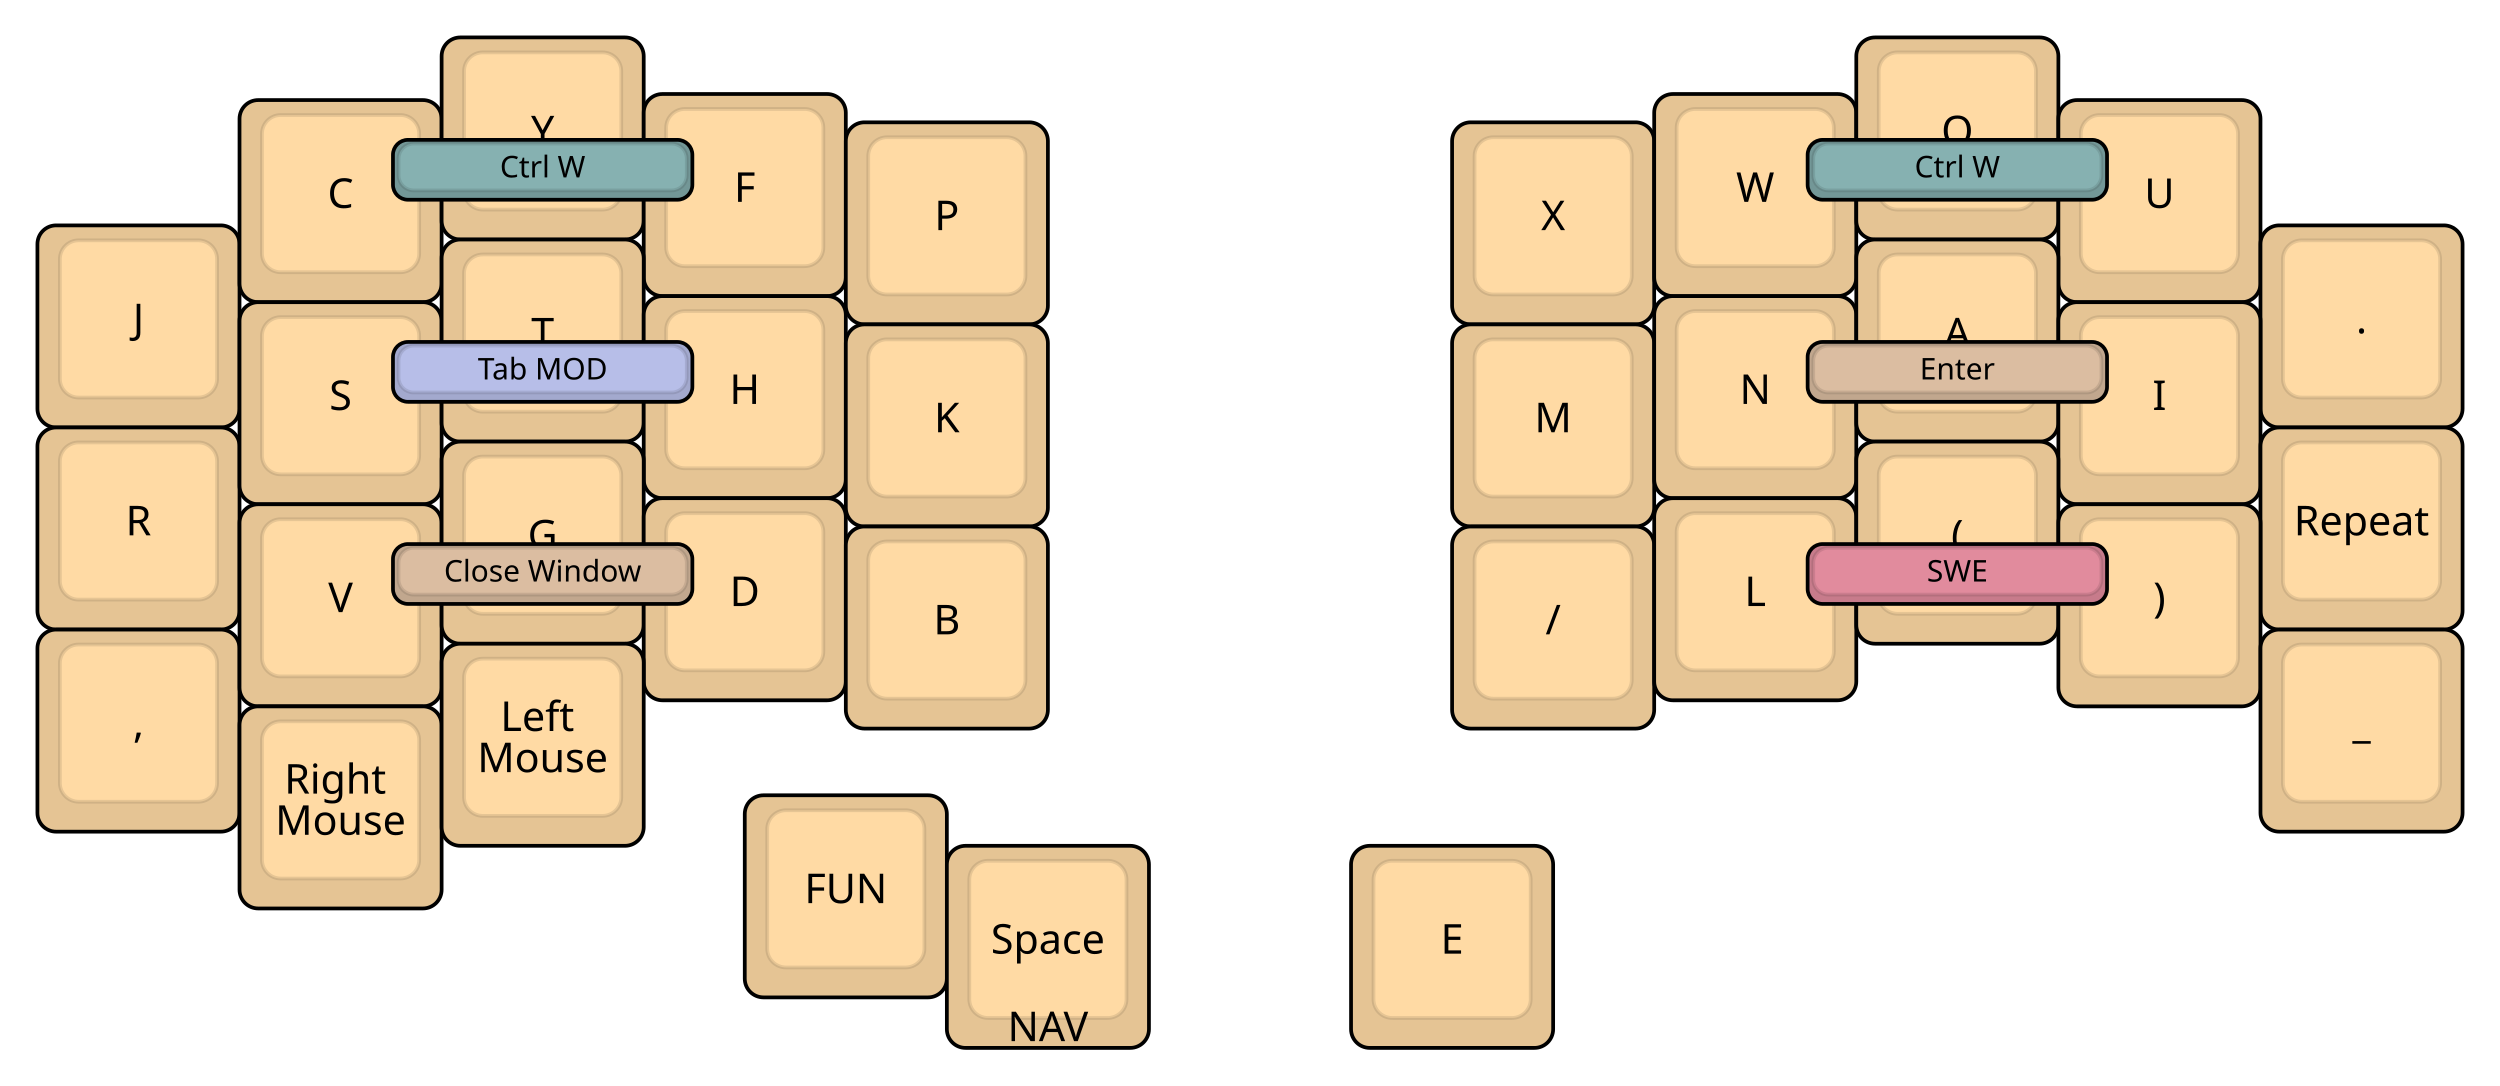
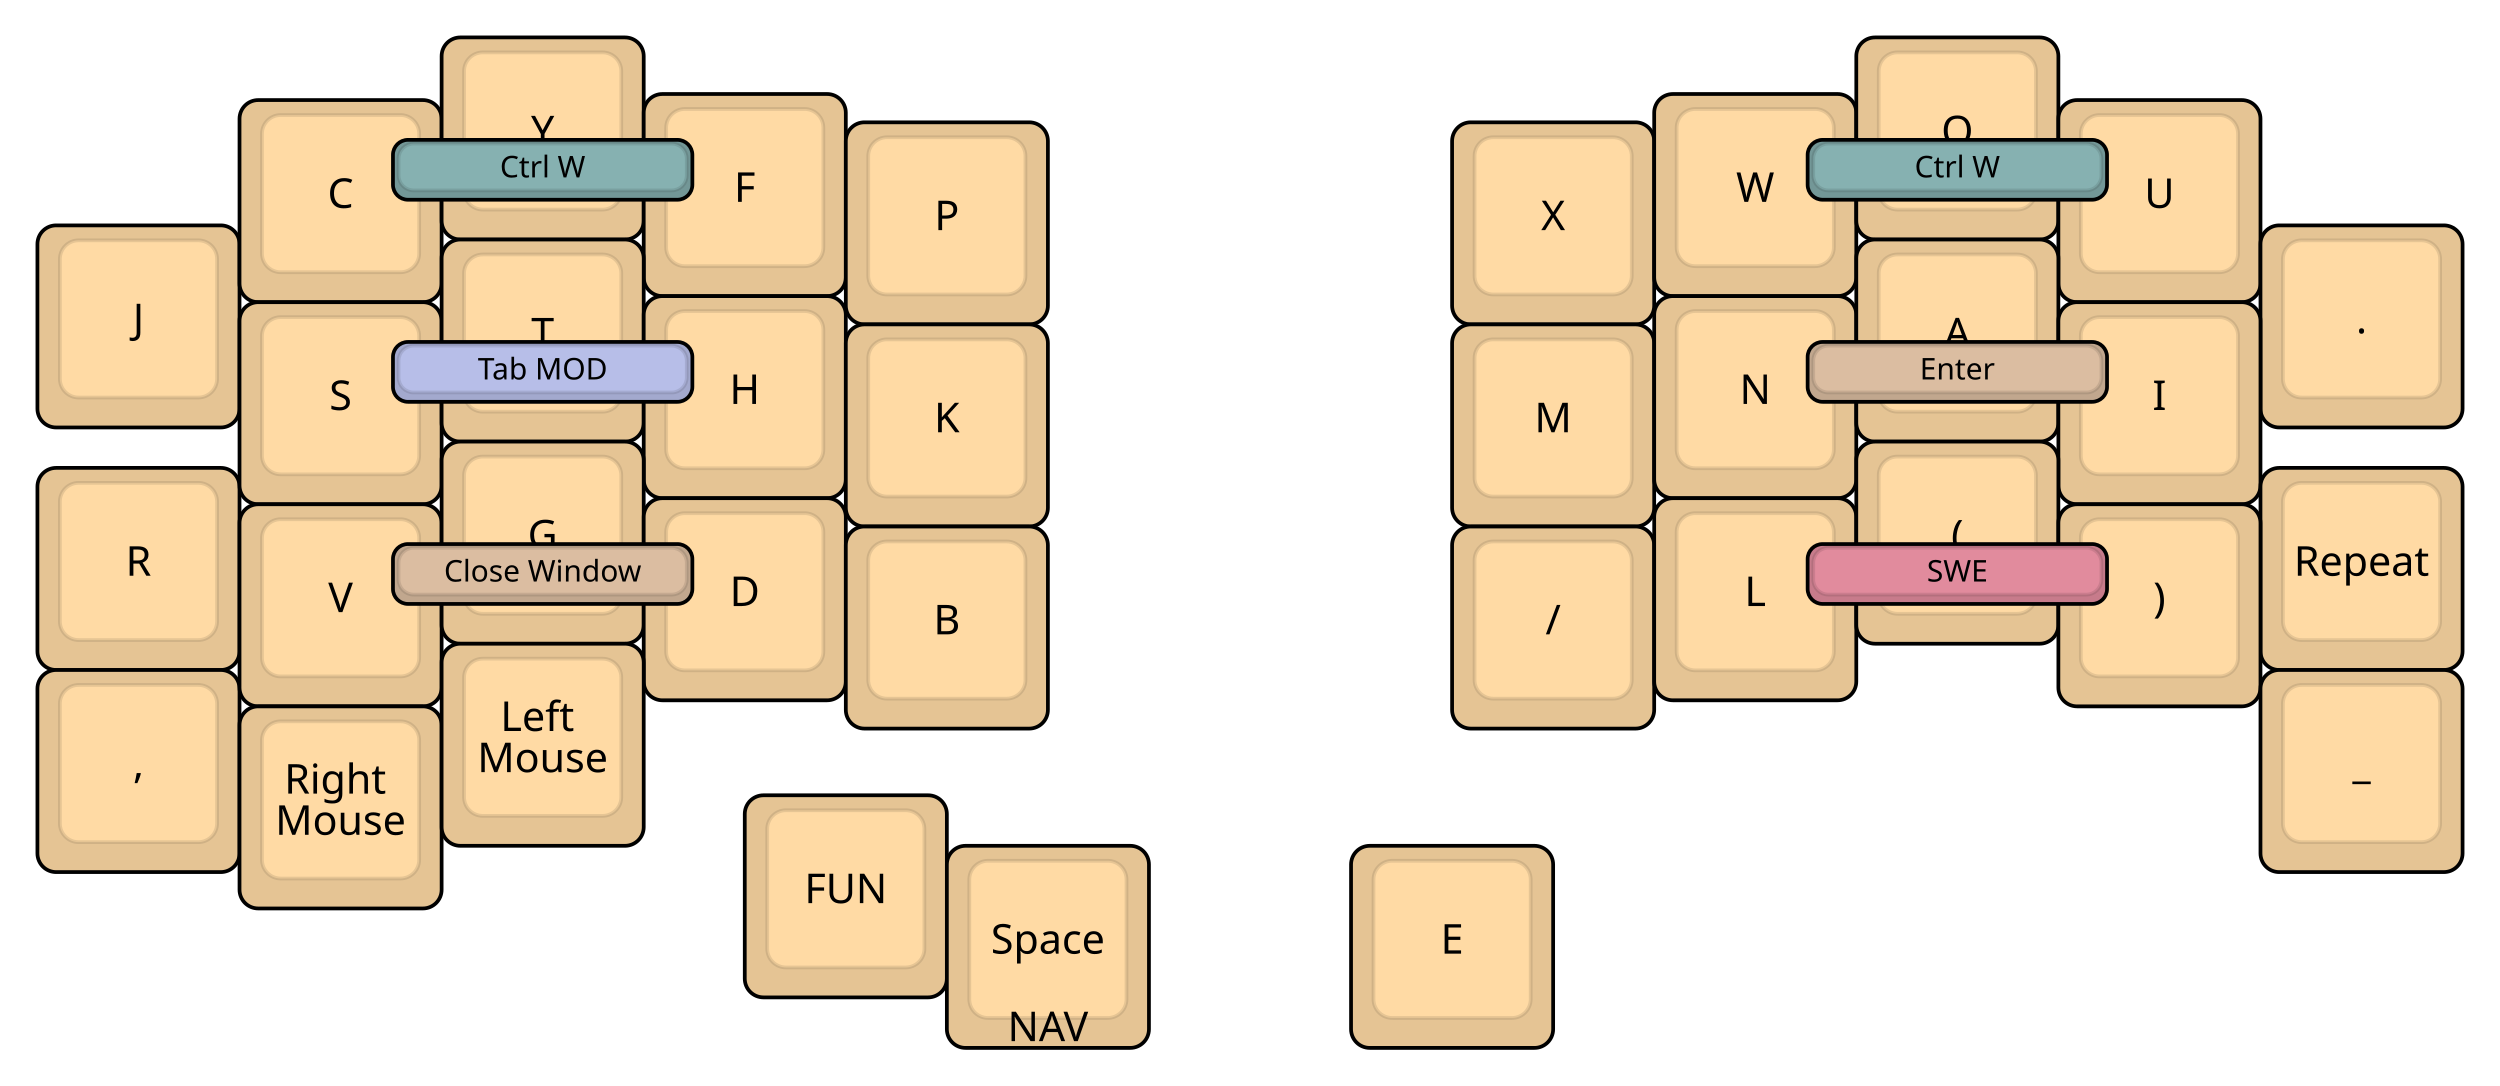
<svg xmlns="http://www.w3.org/2000/svg" width="668px" height="290x" viewBox="0 0 668 290">
  <style type="text/css">
    .keycap .border { stroke: black; stroke-width: 1; }
    .keycap .inner.border { stroke: rgba(0,0,0,.1); }
    .keycap { font-family: sans-serif; font-size: 11px}
    .combos .keycap { font-size: 8px}
  </style>
  <g class="keycap combo_background">
    <rect x="10" y="60.22" width="54" height="54" rx="5" fill="#e5c494" class="outer border" />
    <rect x="16" y="64.22" width="42" height="42" rx="5" fill="#ffdaa4" class="inner border" />
    <text x="37" y="85.22" text-anchor="middle" dominant-baseline="middle" class="main">
      <tspan x="37" dy="0">J</tspan>
    </text>
  </g>
  <g class="keycap combo_background">
    <rect x="64" y="26.74" width="54" height="54" rx="5" fill="#e5c494" class="outer border" />
    <rect x="70" y="30.74" width="42" height="42" rx="5" fill="#ffdaa4" class="inner border" />
    <text x="91" y="51.74" text-anchor="middle" dominant-baseline="middle" class="main">
      <tspan x="91" dy="0">C</tspan>
    </text>
  </g>
  <g class="keycap combo_background">
    <rect x="118" y="10" width="54" height="54" rx="5" fill="#e5c494" class="outer border" />
    <rect x="124" y="14" width="42" height="42" rx="5" fill="#ffdaa4" class="inner border" />
    <text x="145" y="35" text-anchor="middle" dominant-baseline="middle" class="main">
      <tspan x="145" dy="0">Y</tspan>
    </text>
  </g>
  <g class="keycap combo_background">
    <rect x="172" y="25.12" width="54" height="54" rx="5" fill="#e5c494" class="outer border" />
    <rect x="178" y="29.12" width="42" height="42" rx="5" fill="#ffdaa4" class="inner border" />
    <text x="199" y="50.12" text-anchor="middle" dominant-baseline="middle" class="main">
      <tspan x="199" dy="0">F</tspan>
    </text>
  </g>
  <g class="keycap combo_background">
    <rect x="226" y="32.68" width="54" height="54" rx="5" fill="#e5c494" class="outer border" />
    <rect x="232" y="36.68" width="42" height="42" rx="5" fill="#ffdaa4" class="inner border" />
    <text x="253" y="57.68" text-anchor="middle" dominant-baseline="middle" class="main">
      <tspan x="253" dy="0">P</tspan>
    </text>
  </g>
  <g class="keycap combo_background">
    <rect x="388" y="32.68" width="54" height="54" rx="5" fill="#e5c494" class="outer border" />
    <rect x="394" y="36.68" width="42" height="42" rx="5" fill="#ffdaa4" class="inner border" />
    <text x="415" y="57.68" text-anchor="middle" dominant-baseline="middle" class="main">
      <tspan x="415" dy="0">X</tspan>
    </text>
  </g>
  <g class="keycap combo_background">
    <rect x="442" y="25.12" width="54" height="54" rx="5" fill="#e5c494" class="outer border" />
    <rect x="448" y="29.12" width="42" height="42" rx="5" fill="#ffdaa4" class="inner border" />
    <text x="469" y="50.12" text-anchor="middle" dominant-baseline="middle" class="main">
      <tspan x="469" dy="0">W</tspan>
    </text>
  </g>
  <g class="keycap combo_background">
    <rect x="496" y="10" width="54" height="54" rx="5" fill="#e5c494" class="outer border" />
    <rect x="502" y="14" width="42" height="42" rx="5" fill="#ffdaa4" class="inner border" />
    <text x="523" y="35" text-anchor="middle" dominant-baseline="middle" class="main">
      <tspan x="523" dy="0">O</tspan>
    </text>
  </g>
  <g class="keycap combo_background">
    <rect x="550" y="26.74" width="54" height="54" rx="5" fill="#e5c494" class="outer border" />
    <rect x="556" y="30.74" width="42" height="42" rx="5" fill="#ffdaa4" class="inner border" />
    <text x="577" y="51.74" text-anchor="middle" dominant-baseline="middle" class="main">
      <tspan x="577" dy="0">U</tspan>
    </text>
  </g>
  <g class="keycap combo_background">
    <rect x="604" y="60.22" width="54" height="54" rx="5" fill="#e5c494" class="outer border" />
    <rect x="610" y="64.22" width="42" height="42" rx="5" fill="#ffdaa4" class="inner border" />
    <text x="631" y="85.22" text-anchor="middle" dominant-baseline="middle" class="main">
      <tspan x="631" dy="0">.</tspan>
    </text>
  </g>
  <g class="keycap combo_background">
-     <rect x="10" y="114.22" width="54" height="54" rx="5" fill="#e5c494" class="outer border" />
-     <rect x="16" y="118.22" width="42" height="42" rx="5" fill="#ffdaa4" class="inner border" />
-     <text x="37" y="139.22" text-anchor="middle" dominant-baseline="middle" class="main">
+     <rect x="10" y="125.02" width="54" height="54" rx="5" fill="#e5c494" class="outer border" />
+     <rect x="16" y="129.02" width="42" height="42" rx="5" fill="#ffdaa4" class="inner border" />
+     <text x="37" y="150.02" text-anchor="middle" dominant-baseline="middle" class="main">
      <tspan x="37" dy="0">R</tspan>
    </text>
  </g>
  <g class="keycap combo_background">
    <rect x="64" y="80.74" width="54" height="54" rx="5" fill="#e5c494" class="outer border" />
    <rect x="70" y="84.74" width="42" height="42" rx="5" fill="#ffdaa4" class="inner border" />
    <text x="91" y="105.74" text-anchor="middle" dominant-baseline="middle" class="main">
      <tspan x="91" dy="0">S</tspan>
    </text>
  </g>
  <g class="keycap combo_background">
    <rect x="118" y="64" width="54" height="54" rx="5" fill="#e5c494" class="outer border" />
    <rect x="124" y="68" width="42" height="42" rx="5" fill="#ffdaa4" class="inner border" />
    <text x="145" y="89" text-anchor="middle" dominant-baseline="middle" class="main">
      <tspan x="145" dy="0">T</tspan>
    </text>
  </g>
  <g class="keycap combo_background">
    <rect x="172" y="79.12" width="54" height="54" rx="5" fill="#e5c494" class="outer border" />
    <rect x="178" y="83.12" width="42" height="42" rx="5" fill="#ffdaa4" class="inner border" />
    <text x="199" y="104.12" text-anchor="middle" dominant-baseline="middle" class="main">
      <tspan x="199" dy="0">H</tspan>
    </text>
  </g>
  <g class="keycap combo_background">
    <rect x="226" y="86.68" width="54" height="54" rx="5" fill="#e5c494" class="outer border" />
    <rect x="232" y="90.68" width="42" height="42" rx="5" fill="#ffdaa4" class="inner border" />
    <text x="253" y="111.68" text-anchor="middle" dominant-baseline="middle" class="main">
      <tspan x="253" dy="0">K</tspan>
    </text>
  </g>
  <g class="keycap combo_background">
    <rect x="388" y="86.68" width="54" height="54" rx="5" fill="#e5c494" class="outer border" />
    <rect x="394" y="90.68" width="42" height="42" rx="5" fill="#ffdaa4" class="inner border" />
    <text x="415" y="111.68" text-anchor="middle" dominant-baseline="middle" class="main">
      <tspan x="415" dy="0">M</tspan>
    </text>
  </g>
  <g class="keycap combo_background">
    <rect x="442" y="79.12" width="54" height="54" rx="5" fill="#e5c494" class="outer border" />
    <rect x="448" y="83.12" width="42" height="42" rx="5" fill="#ffdaa4" class="inner border" />
    <text x="469" y="104.12" text-anchor="middle" dominant-baseline="middle" class="main">
      <tspan x="469" dy="0">N</tspan>
    </text>
  </g>
  <g class="keycap combo_background">
    <rect x="496" y="64" width="54" height="54" rx="5" fill="#e5c494" class="outer border" />
    <rect x="502" y="68" width="42" height="42" rx="5" fill="#ffdaa4" class="inner border" />
    <text x="523" y="89" text-anchor="middle" dominant-baseline="middle" class="main">
      <tspan x="523" dy="0">A</tspan>
    </text>
  </g>
  <g class="keycap combo_background">
    <rect x="550" y="80.74" width="54" height="54" rx="5" fill="#e5c494" class="outer border" />
    <rect x="556" y="84.74" width="42" height="42" rx="5" fill="#ffdaa4" class="inner border" />
    <text x="577" y="105.74" text-anchor="middle" dominant-baseline="middle" class="main">
      <tspan x="577" dy="0">I</tspan>
    </text>
  </g>
  <g class="keycap combo_background">
-     <rect x="604" y="114.22" width="54" height="54" rx="5" fill="#e5c494" class="outer border" />
-     <rect x="610" y="118.22" width="42" height="42" rx="5" fill="#ffdaa4" class="inner border" />
-     <text x="631" y="139.22" text-anchor="middle" dominant-baseline="middle" class="main">
+     <rect x="604" y="125.02" width="54" height="54" rx="5" fill="#e5c494" class="outer border" />
+     <rect x="610" y="129.02" width="42" height="42" rx="5" fill="#ffdaa4" class="inner border" />
+     <text x="631" y="150.02" text-anchor="middle" dominant-baseline="middle" class="main">
      <tspan x="631" dy="0">Repeat</tspan>
    </text>
  </g>
  <g class="keycap combo_background">
-     <rect x="10" y="168.22" width="54" height="54" rx="5" fill="#e5c494" class="outer border" />
-     <rect x="16" y="172.22" width="42" height="42" rx="5" fill="#ffdaa4" class="inner border" />
-     <text x="37" y="193.22" text-anchor="middle" dominant-baseline="middle" class="main">
+     <rect x="10" y="179.02" width="54" height="54" rx="5" fill="#e5c494" class="outer border" />
+     <rect x="16" y="183.02" width="42" height="42" rx="5" fill="#ffdaa4" class="inner border" />
+     <text x="37" y="204.02" text-anchor="middle" dominant-baseline="middle" class="main">
      <tspan x="37" dy="0">,</tspan>
    </text>
  </g>
  <g class="keycap combo_background">
    <rect x="64" y="134.74" width="54" height="54" rx="5" fill="#e5c494" class="outer border" />
    <rect x="70" y="138.74" width="42" height="42" rx="5" fill="#ffdaa4" class="inner border" />
    <text x="91" y="159.74" text-anchor="middle" dominant-baseline="middle" class="main">
      <tspan x="91" dy="0">V</tspan>
    </text>
  </g>
  <g class="keycap combo_background">
    <rect x="118" y="118" width="54" height="54" rx="5" fill="#e5c494" class="outer border" />
    <rect x="124" y="122" width="42" height="42" rx="5" fill="#ffdaa4" class="inner border" />
    <text x="145" y="143" text-anchor="middle" dominant-baseline="middle" class="main">
      <tspan x="145" dy="0">G</tspan>
    </text>
  </g>
  <g class="keycap combo_background">
    <rect x="172" y="133.12" width="54" height="54" rx="5" fill="#e5c494" class="outer border" />
    <rect x="178" y="137.12" width="42" height="42" rx="5" fill="#ffdaa4" class="inner border" />
    <text x="199" y="158.12" text-anchor="middle" dominant-baseline="middle" class="main">
      <tspan x="199" dy="0">D</tspan>
    </text>
  </g>
  <g class="keycap combo_background">
    <rect x="226" y="140.68" width="54" height="54" rx="5" fill="#e5c494" class="outer border" />
    <rect x="232" y="144.68" width="42" height="42" rx="5" fill="#ffdaa4" class="inner border" />
    <text x="253" y="165.68" text-anchor="middle" dominant-baseline="middle" class="main">
      <tspan x="253" dy="0">B</tspan>
    </text>
  </g>
  <g class="keycap combo_background">
    <rect x="388" y="140.68" width="54" height="54" rx="5" fill="#e5c494" class="outer border" />
    <rect x="394" y="144.68" width="42" height="42" rx="5" fill="#ffdaa4" class="inner border" />
    <text x="415" y="165.68" text-anchor="middle" dominant-baseline="middle" class="main">
      <tspan x="415" dy="0">/</tspan>
    </text>
  </g>
  <g class="keycap combo_background">
    <rect x="442" y="133.12" width="54" height="54" rx="5" fill="#e5c494" class="outer border" />
    <rect x="448" y="137.12" width="42" height="42" rx="5" fill="#ffdaa4" class="inner border" />
    <text x="469" y="158.12" text-anchor="middle" dominant-baseline="middle" class="main">
      <tspan x="469" dy="0">L</tspan>
    </text>
  </g>
  <g class="keycap combo_background">
    <rect x="496" y="118" width="54" height="54" rx="5" fill="#e5c494" class="outer border" />
    <rect x="502" y="122" width="42" height="42" rx="5" fill="#ffdaa4" class="inner border" />
    <text x="523" y="143" text-anchor="middle" dominant-baseline="middle" class="main">
      <tspan x="523" dy="0">(</tspan>
    </text>
  </g>
  <g class="keycap combo_background">
    <rect x="550" y="134.74" width="54" height="54" rx="5" fill="#e5c494" class="outer border" />
    <rect x="556" y="138.74" width="42" height="42" rx="5" fill="#ffdaa4" class="inner border" />
    <text x="577" y="159.74" text-anchor="middle" dominant-baseline="middle" class="main">
      <tspan x="577" dy="0">)</tspan>
    </text>
  </g>
  <g class="keycap combo_background">
-     <rect x="604" y="168.22" width="54" height="54" rx="5" fill="#e5c494" class="outer border" />
-     <rect x="610" y="172.22" width="42" height="42" rx="5" fill="#ffdaa4" class="inner border" />
-     <text x="631" y="193.22" text-anchor="middle" dominant-baseline="middle" class="main">
+     <rect x="604" y="179.02" width="54" height="54" rx="5" fill="#e5c494" class="outer border" />
+     <rect x="610" y="183.02" width="42" height="42" rx="5" fill="#ffdaa4" class="inner border" />
+     <text x="631" y="204.02" text-anchor="middle" dominant-baseline="middle" class="main">
      <tspan x="631" dy="0">_</tspan>
    </text>
  </g>
  <g class="keycap combo_background">
    <rect x="64" y="188.74" width="54" height="54" rx="5" fill="#e5c494" class="outer border" />
    <rect x="70" y="192.74" width="42" height="42" rx="5" fill="#ffdaa4" class="inner border" />
    <text x="91" y="208.24" text-anchor="middle" dominant-baseline="middle" class="main">
      <tspan x="91" dy="0">Right</tspan>
      <tspan x="91" dy="11">Mouse</tspan>
    </text>
  </g>
  <g class="keycap combo_background">
    <rect x="118" y="172" width="54" height="54" rx="5" fill="#e5c494" class="outer border" />
    <rect x="124" y="176" width="42" height="42" rx="5" fill="#ffdaa4" class="inner border" />
    <text x="145" y="191.5" text-anchor="middle" dominant-baseline="middle" class="main">
      <tspan x="145" dy="0">Left</tspan>
      <tspan x="145" dy="11">Mouse</tspan>
    </text>
  </g>
  <g class="keycap combo_background">
    <rect x="199" y="212.5" width="54" height="54" rx="5" fill="#e5c494" class="outer border" />
    <rect x="205" y="216.5" width="42" height="42" rx="5" fill="#ffdaa4" class="inner border" />
    <text x="226" y="237.5" text-anchor="middle" dominant-baseline="middle" class="main">
      <tspan x="226" dy="0">FUN</tspan>
    </text>
  </g>
  <g class="keycap combo_background">
    <rect x="253" y="226" width="54" height="54" rx="5" fill="#e5c494" class="outer border" />
    <rect x="259" y="230" width="42" height="42" rx="5" fill="#ffdaa4" class="inner border" />
    <text x="280" y="251" text-anchor="middle" dominant-baseline="middle" class="main">
      <tspan x="280" dy="0">Space</tspan>
    </text>
    <text x="280" y="278.2" text-anchor="middle" class="sub">NAV</text>
  </g>
  <g class="keycap combo_background">
    <rect x="361" y="226" width="54" height="54" rx="5" fill="#e5c494" class="outer border" />
    <rect x="367" y="230" width="42" height="42" rx="5" fill="#ffdaa4" class="inner border" />
    <text x="388" y="251" text-anchor="middle" dominant-baseline="middle" class="main">
      <tspan x="388" dy="0">E</tspan>
    </text>
  </g>
  <g class="combos">
    <g class="keycap mod_implicit">
      <rect x="105" y="37.37" width="80" height="16" rx="4" fill="#739797" class="outer border" />
      <rect x="106.5" y="38.37" width="77" height="12.5" rx="4" fill="#86b1b1" class="inner border" />
      <text x="145" y="44.62" text-anchor="middle" dominant-baseline="middle" class="main">
        <tspan x="145" dy="0">Ctrl W</tspan>
      </text>
    </g>
    <g class="keycap mod_implicit">
      <rect x="483" y="37.37" width="80" height="16" rx="4" fill="#739797" class="outer border" />
      <rect x="484.5" y="38.37" width="77" height="12.5" rx="4" fill="#86b1b1" class="inner border" />
      <text x="523" y="44.62" text-anchor="middle" dominant-baseline="middle" class="main">
        <tspan x="523" dy="0">Ctrl W</tspan>
      </text>
    </g>
    <g class="keycap layer_down">
      <rect x="105" y="91.37" width="80" height="16" rx="4" fill="#a3a9ce" class="outer border" />
      <rect x="106.5" y="92.37" width="77" height="12.5" rx="4" fill="#b7bee8" class="inner border" />
      <text x="145" y="98.62" text-anchor="middle" dominant-baseline="middle" class="main">
        <tspan x="145" dy="0">Tab MOD</tspan>
      </text>
    </g>
    <g class="keycap default">
      <rect x="483" y="91.37" width="80" height="16" rx="4" fill="#c1a78e" class="outer border" />
      <rect x="484.5" y="92.37" width="77" height="12.5" rx="4" fill="#dbbda1" class="inner border" />
      <text x="523" y="98.62" text-anchor="middle" dominant-baseline="middle" class="main">
        <tspan x="523" dy="0">Enter</tspan>
      </text>
    </g>
    <g class="keycap default">
      <rect x="105" y="145.37" width="80" height="16" rx="4" fill="#c1a78e" class="outer border" />
      <rect x="106.5" y="146.37" width="77" height="12.5" rx="4" fill="#dbbda1" class="inner border" />
      <text x="145" y="152.62" text-anchor="middle" dominant-baseline="middle" class="main">
        <tspan x="145" dy="0">Close Window</tspan>
      </text>
    </g>
    <g class="keycap layer_toggle">
      <rect x="483" y="145.37" width="80" height="16" rx="4" fill="#c77b8b" class="outer border" />
      <rect x="484.5" y="146.37" width="77" height="12.5" rx="4" fill="#e18b9d" class="inner border" />
      <text x="523" y="152.62" text-anchor="middle" dominant-baseline="middle" class="main">
        <tspan x="523" dy="0">SWE</tspan>
      </text>
    </g>
  </g>
</svg>
